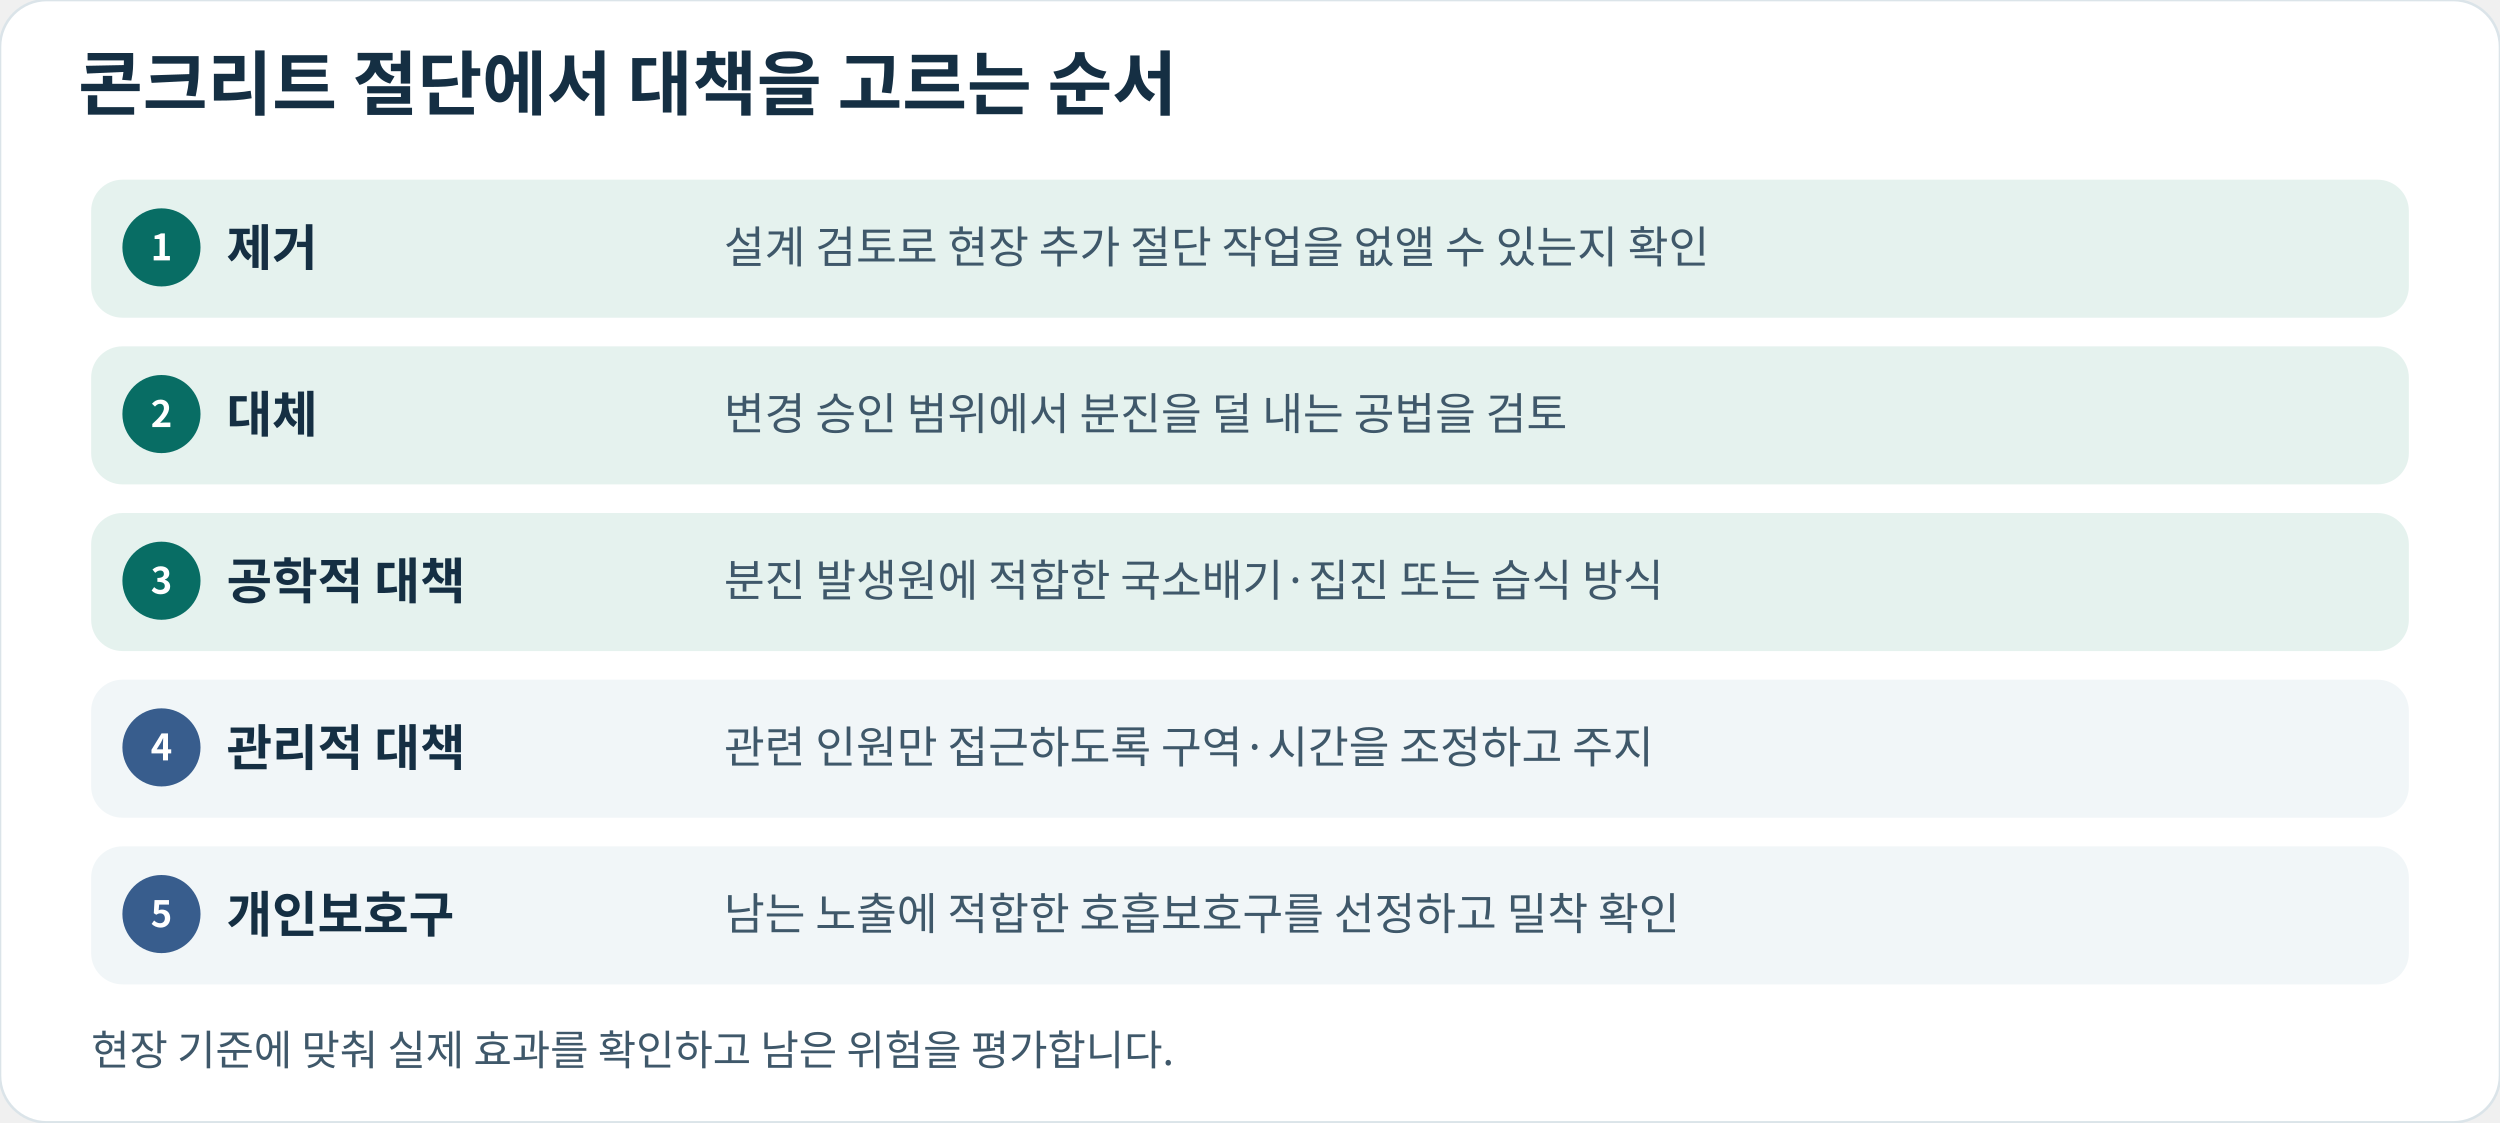
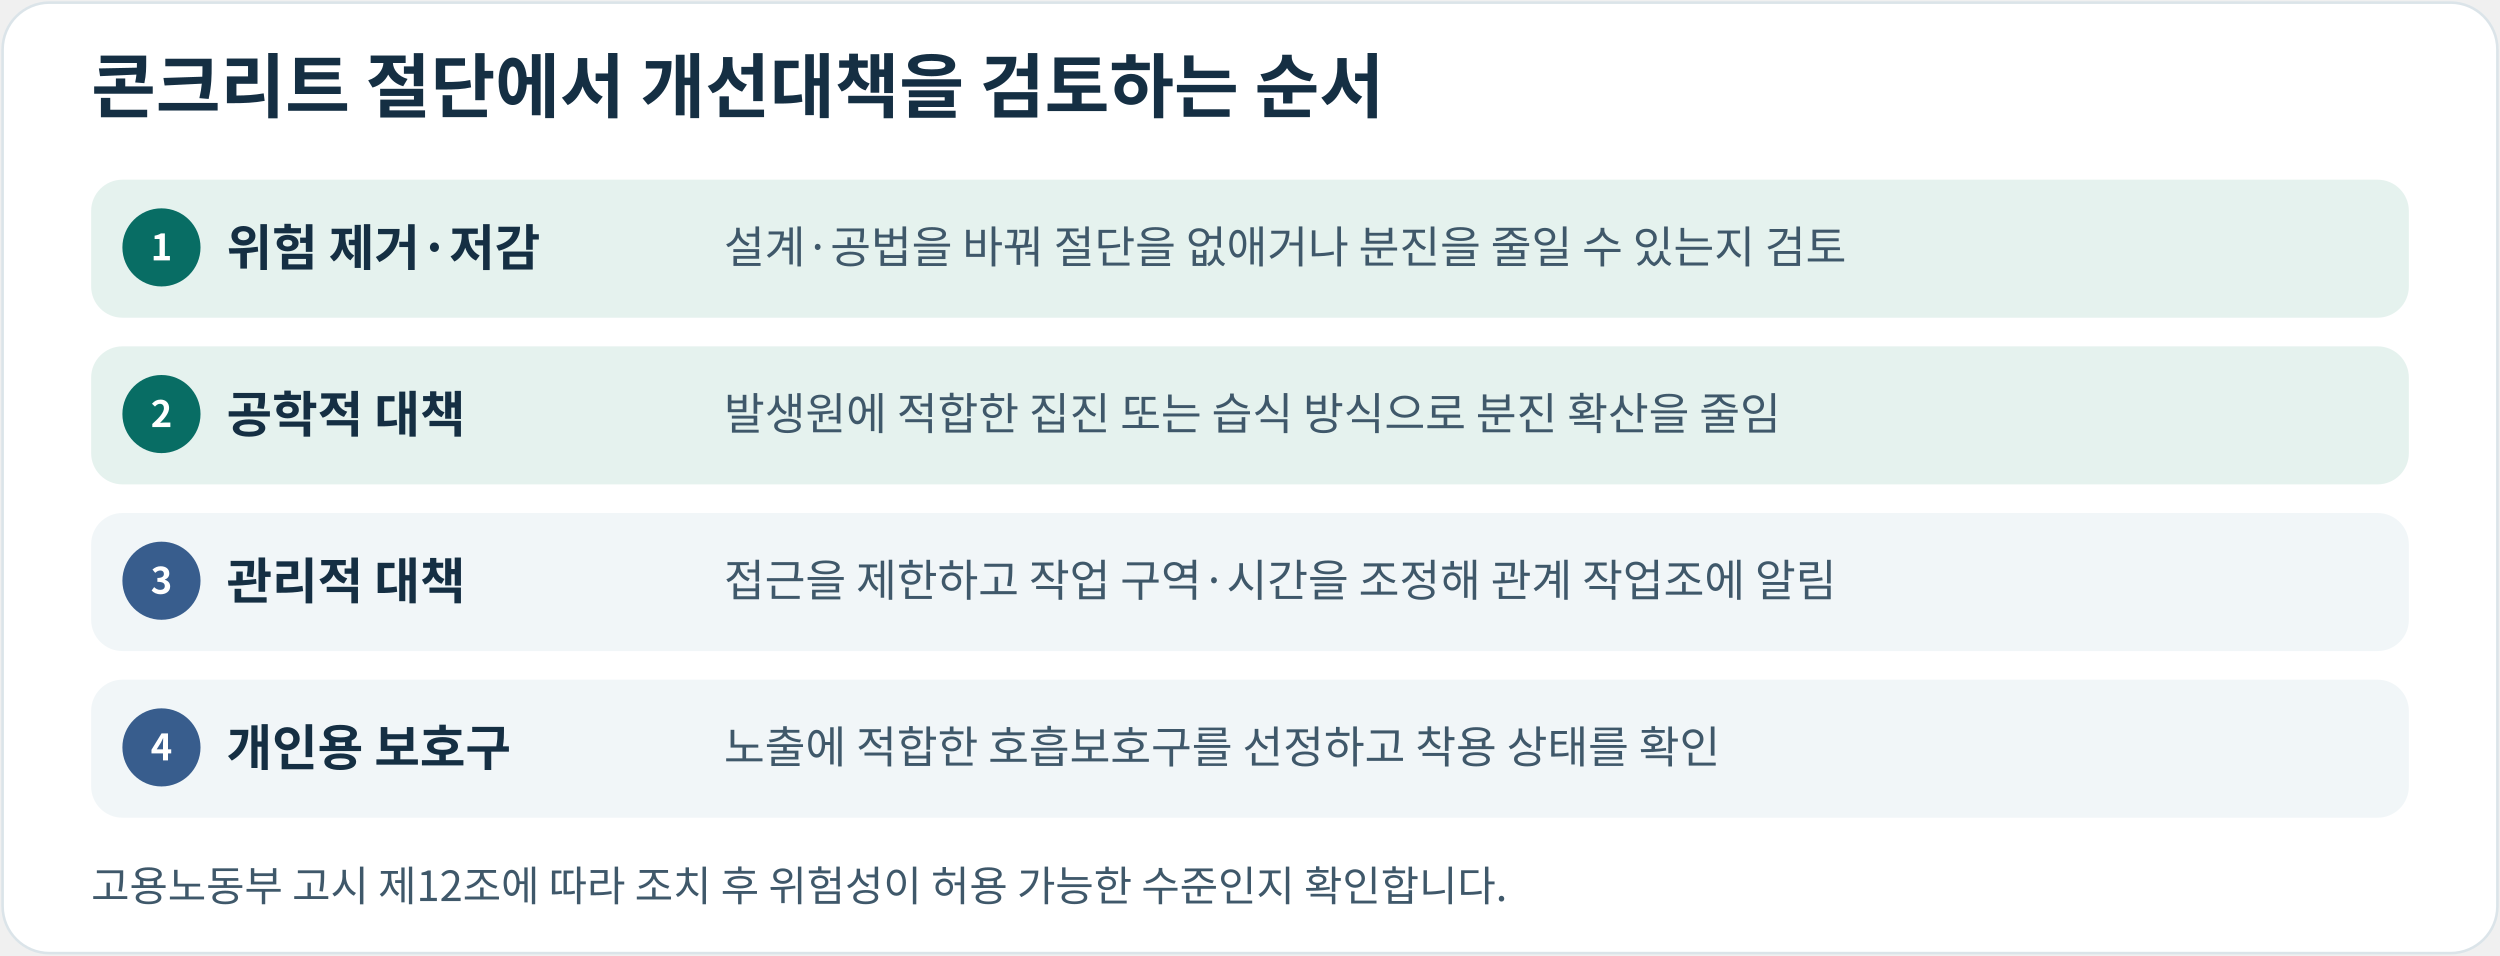
- <svg xmlns="http://www.w3.org/2000/svg" width="960" height="431" viewBox="0 0 960 431" role="img">
-   <defs>
-     <marker id="arrow" markerWidth="8" markerHeight="8" refX="7" refY="4" orient="auto">
-       <path d="M0 0L8 4L0 8Z" fill="#3f586a" />
-     </marker>
-     <marker id="redArrow" markerWidth="8" markerHeight="8" refX="7" refY="4" orient="auto">
-       <path d="M0 0L8 4L0 8Z" fill="#96382d" />
-     </marker>
-     <marker id="tealArrow" markerWidth="8" markerHeight="8" refX="7" refY="4" orient="auto">
-       <path d="M0 0L8 4L0 8Z" fill="#086d64" />
-     </marker>
-   </defs>
+ <svg xmlns="http://www.w3.org/2000/svg" width="960" height="367" viewBox="0 0 960 367" role="img" aria-labelledby="title description">
+   <rect x="1" y="1" width="958" height="365" rx="18" fill="#fff" stroke="#dbe4e9" />
  <g font-family="Malgun Gothic, Noto Sans CJK KR, Apple SD Gothic Neo, sans-serif">
-     <rect x="0" y="0" width="960" height="431" rx="18" fill="#fff" stroke="#dbe4e9" />
-     <text x="30" y="42" font-size="27" fill="#152f43" text-anchor="start" font-weight="750">콘크리트 절단에서 대책을 고르는 순서</text>
-     <rect x="35" y="69" width="890" height="53" rx="12" fill="#e5f2ee" stroke="none" />
-     <circle cx="62" cy="95" r="15" fill="#086d64" />
-     <text x="62" y="100" font-size="14" fill="#fff" text-anchor="middle" font-weight="700">1</text>
-     <text x="87" y="102" font-size="19" fill="#152f43" text-anchor="start" font-weight="750">제거</text>
-     <text x="278" y="101" font-size="17" fill="#3f586a" text-anchor="start" font-weight="500">설계 검토로 현장 추가 절단 작업을 없앨 수 있는지 확인</text>
-     <rect x="35" y="133" width="890" height="53" rx="12" fill="#e5f2ee" stroke="none" />
-     <circle cx="62" cy="159" r="15" fill="#086d64" />
-     <text x="62" y="164" font-size="14" fill="#fff" text-anchor="middle" font-weight="700">2</text>
-     <text x="87" y="166" font-size="19" fill="#152f43" text-anchor="start" font-weight="750">대체</text>
-     <text x="278" y="165" font-size="17" fill="#3f586a" text-anchor="start" font-weight="500">변경 승인 범위에서 분진을 덜 내는 공법을 검토</text>
-     <rect x="35" y="197" width="890" height="53" rx="12" fill="#e5f2ee" stroke="none" />
-     <circle cx="62" cy="223" r="15" fill="#086d64" />
-     <text x="62" y="228" font-size="14" fill="#fff" text-anchor="middle" font-weight="700">3</text>
-     <text x="87" y="230" font-size="19" fill="#152f43" text-anchor="start" font-weight="750">공학적 대책</text>
-     <text x="278" y="229" font-size="17" fill="#3f586a" text-anchor="start" font-weight="500">분진 발생원에 적합한 국소배기·집진 또는 습식 방식</text>
-     <rect x="35" y="261" width="890" height="53" rx="12" fill="#f1f6f8" stroke="none" />
-     <circle cx="62" cy="287" r="15" fill="#385d8d" />
-     <text x="62" y="292" font-size="14" fill="#fff" text-anchor="middle" font-weight="700">4</text>
-     <text x="87" y="294" font-size="19" fill="#152f43" text-anchor="start" font-weight="750">관리적 대책</text>
-     <text x="278" y="293" font-size="17" fill="#3f586a" text-anchor="start" font-weight="500">관련 인원만 접근하도록 구역·시간을 조정하고 주지</text>
-     <rect x="35" y="325" width="890" height="53" rx="12" fill="#f1f6f8" stroke="none" />
-     <circle cx="62" cy="351" r="15" fill="#385d8d" />
-     <text x="62" y="356" font-size="14" fill="#fff" text-anchor="middle" font-weight="700">5</text>
-     <text x="87" y="358" font-size="19" fill="#152f43" text-anchor="start" font-weight="750">개인보호구</text>
-     <text x="278" y="357" font-size="17" fill="#3f586a" text-anchor="start" font-weight="500">남는 노출에 적합한 호흡보호구를 선정하고 밀착 확인</text>
-     <text x="35" y="409" font-size="16" fill="#3f586a" text-anchor="start" font-weight="500">현장 기준에 맞춰 실제 효과를 확인하고 남은 위험을 평가합니다.</text>
+     <text x="35" y="43" font-size="27" fill="#152f43" font-weight="700">콘크리트 절단에서 개선대책을 검토하는 순서</text>
+     <g>
+       <rect x="35" y="69" width="890" height="53" rx="12" fill="#e5f2ee" />
+       <circle cx="62" cy="95" r="15" fill="#086d64" />
+       <text x="62" y="100" font-size="14" fill="#fff" text-anchor="middle" font-weight="700">1</text>
+       <text x="87" y="102" font-size="19" fill="#152f43" font-weight="700">위험 제거·저감</text>
+       <text x="278" y="101" font-size="17" fill="#3f586a">설계·공법을 바꿔 절단을 없애거나 분진을 줄일 수 있는지 검토</text>
+     </g>
+     <g>
+       <rect x="35" y="133" width="890" height="53" rx="12" fill="#e5f2ee" />
+       <circle cx="62" cy="159" r="15" fill="#086d64" />
+       <text x="62" y="164" font-size="14" fill="#fff" text-anchor="middle" font-weight="700">2</text>
+       <text x="87" y="166" font-size="19" fill="#152f43" font-weight="700">공학적 대책</text>
+       <text x="278" y="165" font-size="17" fill="#3f586a">발생원에 적합한 집진 또는 습식 방식으로 분진 확산을 줄임</text>
+     </g>
+     <g>
+       <rect x="35" y="197" width="890" height="53" rx="12" fill="#f1f6f8" />
+       <circle cx="62" cy="223" r="15" fill="#385d8d" />
+       <text x="62" y="228" font-size="14" fill="#fff" text-anchor="middle" font-weight="700">3</text>
+       <text x="87" y="230" font-size="19" fill="#152f43" font-weight="700">관리적 대책</text>
+       <text x="278" y="229" font-size="17" fill="#3f586a">접근을 제한하고 작업 구역·시간을 조정해 관계 작업조에 알림</text>
+     </g>
+     <g>
+       <rect x="35" y="261" width="890" height="53" rx="12" fill="#f1f6f8" />
+       <circle cx="62" cy="287" r="15" fill="#385d8d" />
+       <text x="62" y="292" font-size="14" fill="#fff" text-anchor="middle" font-weight="700">4</text>
+       <text x="87" y="294" font-size="19" fill="#152f43" font-weight="700">개인용 보호구</text>
+       <text x="278" y="293" font-size="17" fill="#3f586a">노출에 적합한 호흡보호구를 선정하고 착용 상태를 확인</text>
+     </g>
+     <text x="35" y="346" font-size="16" fill="#3f586a">고용노동부 고시 제12조에 따라 조치 후 위험성이 허용 가능한 수준인지 확인합니다.</text>
  </g>
</svg>
